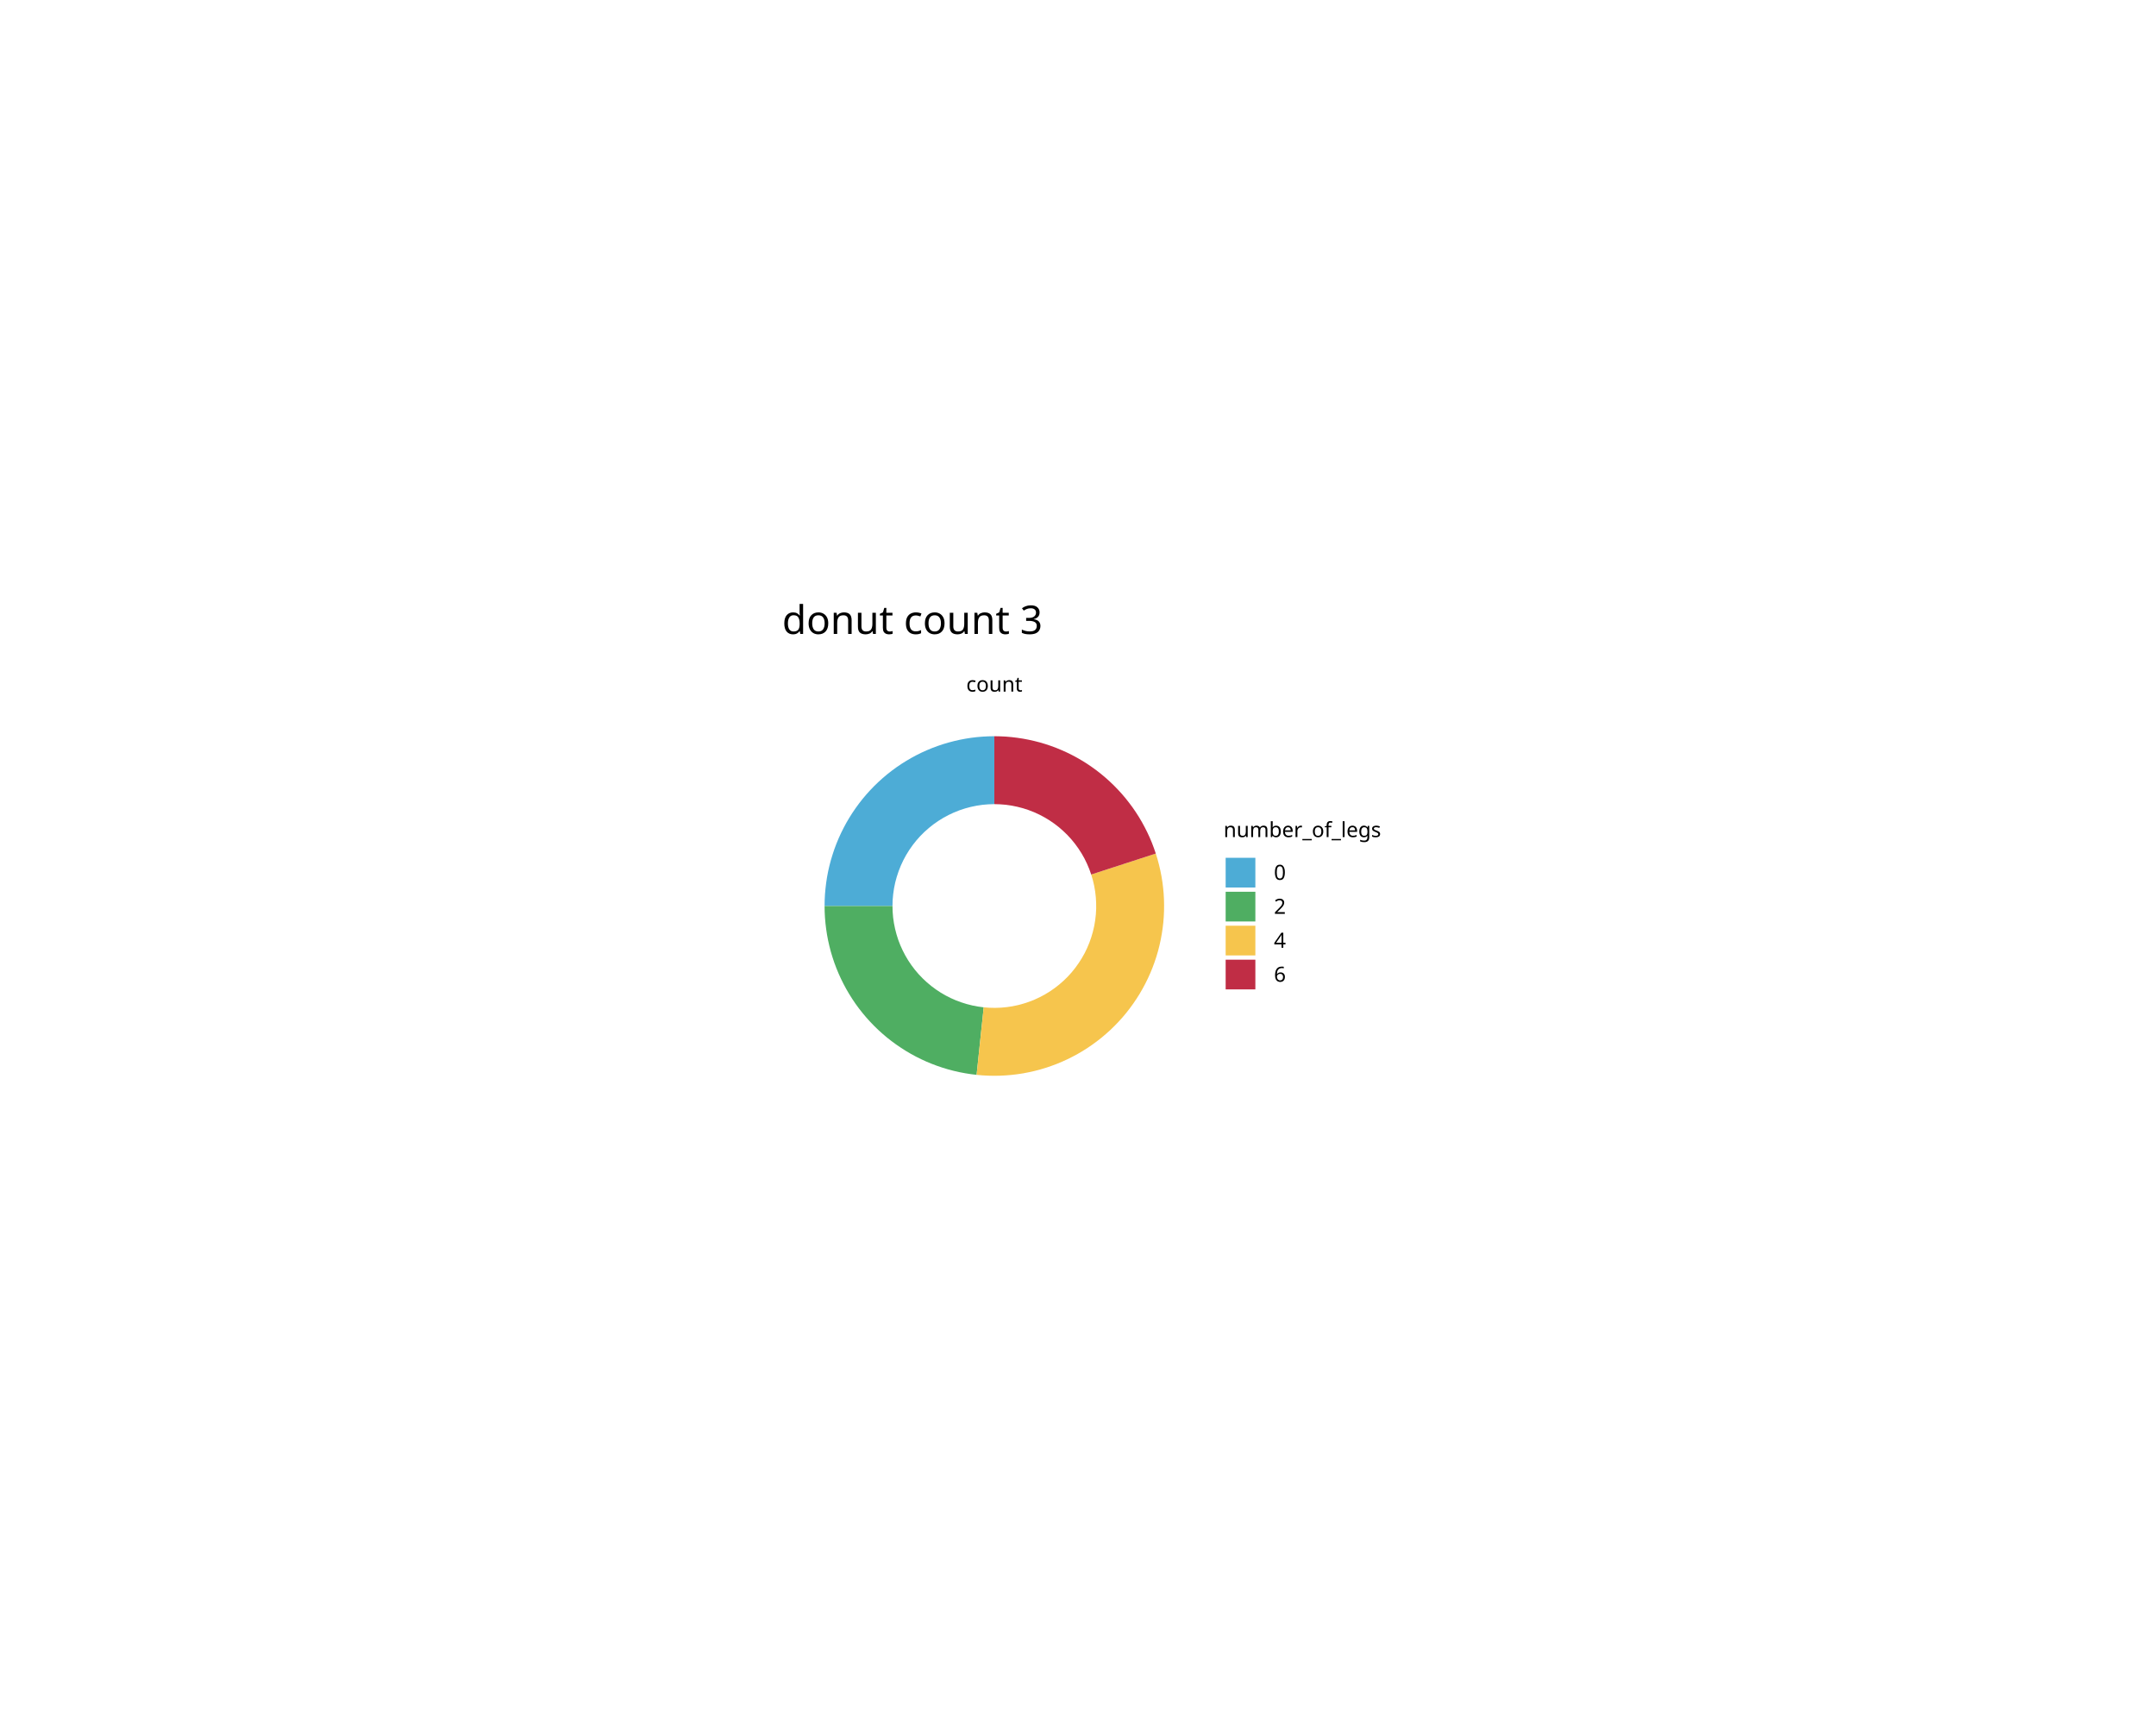
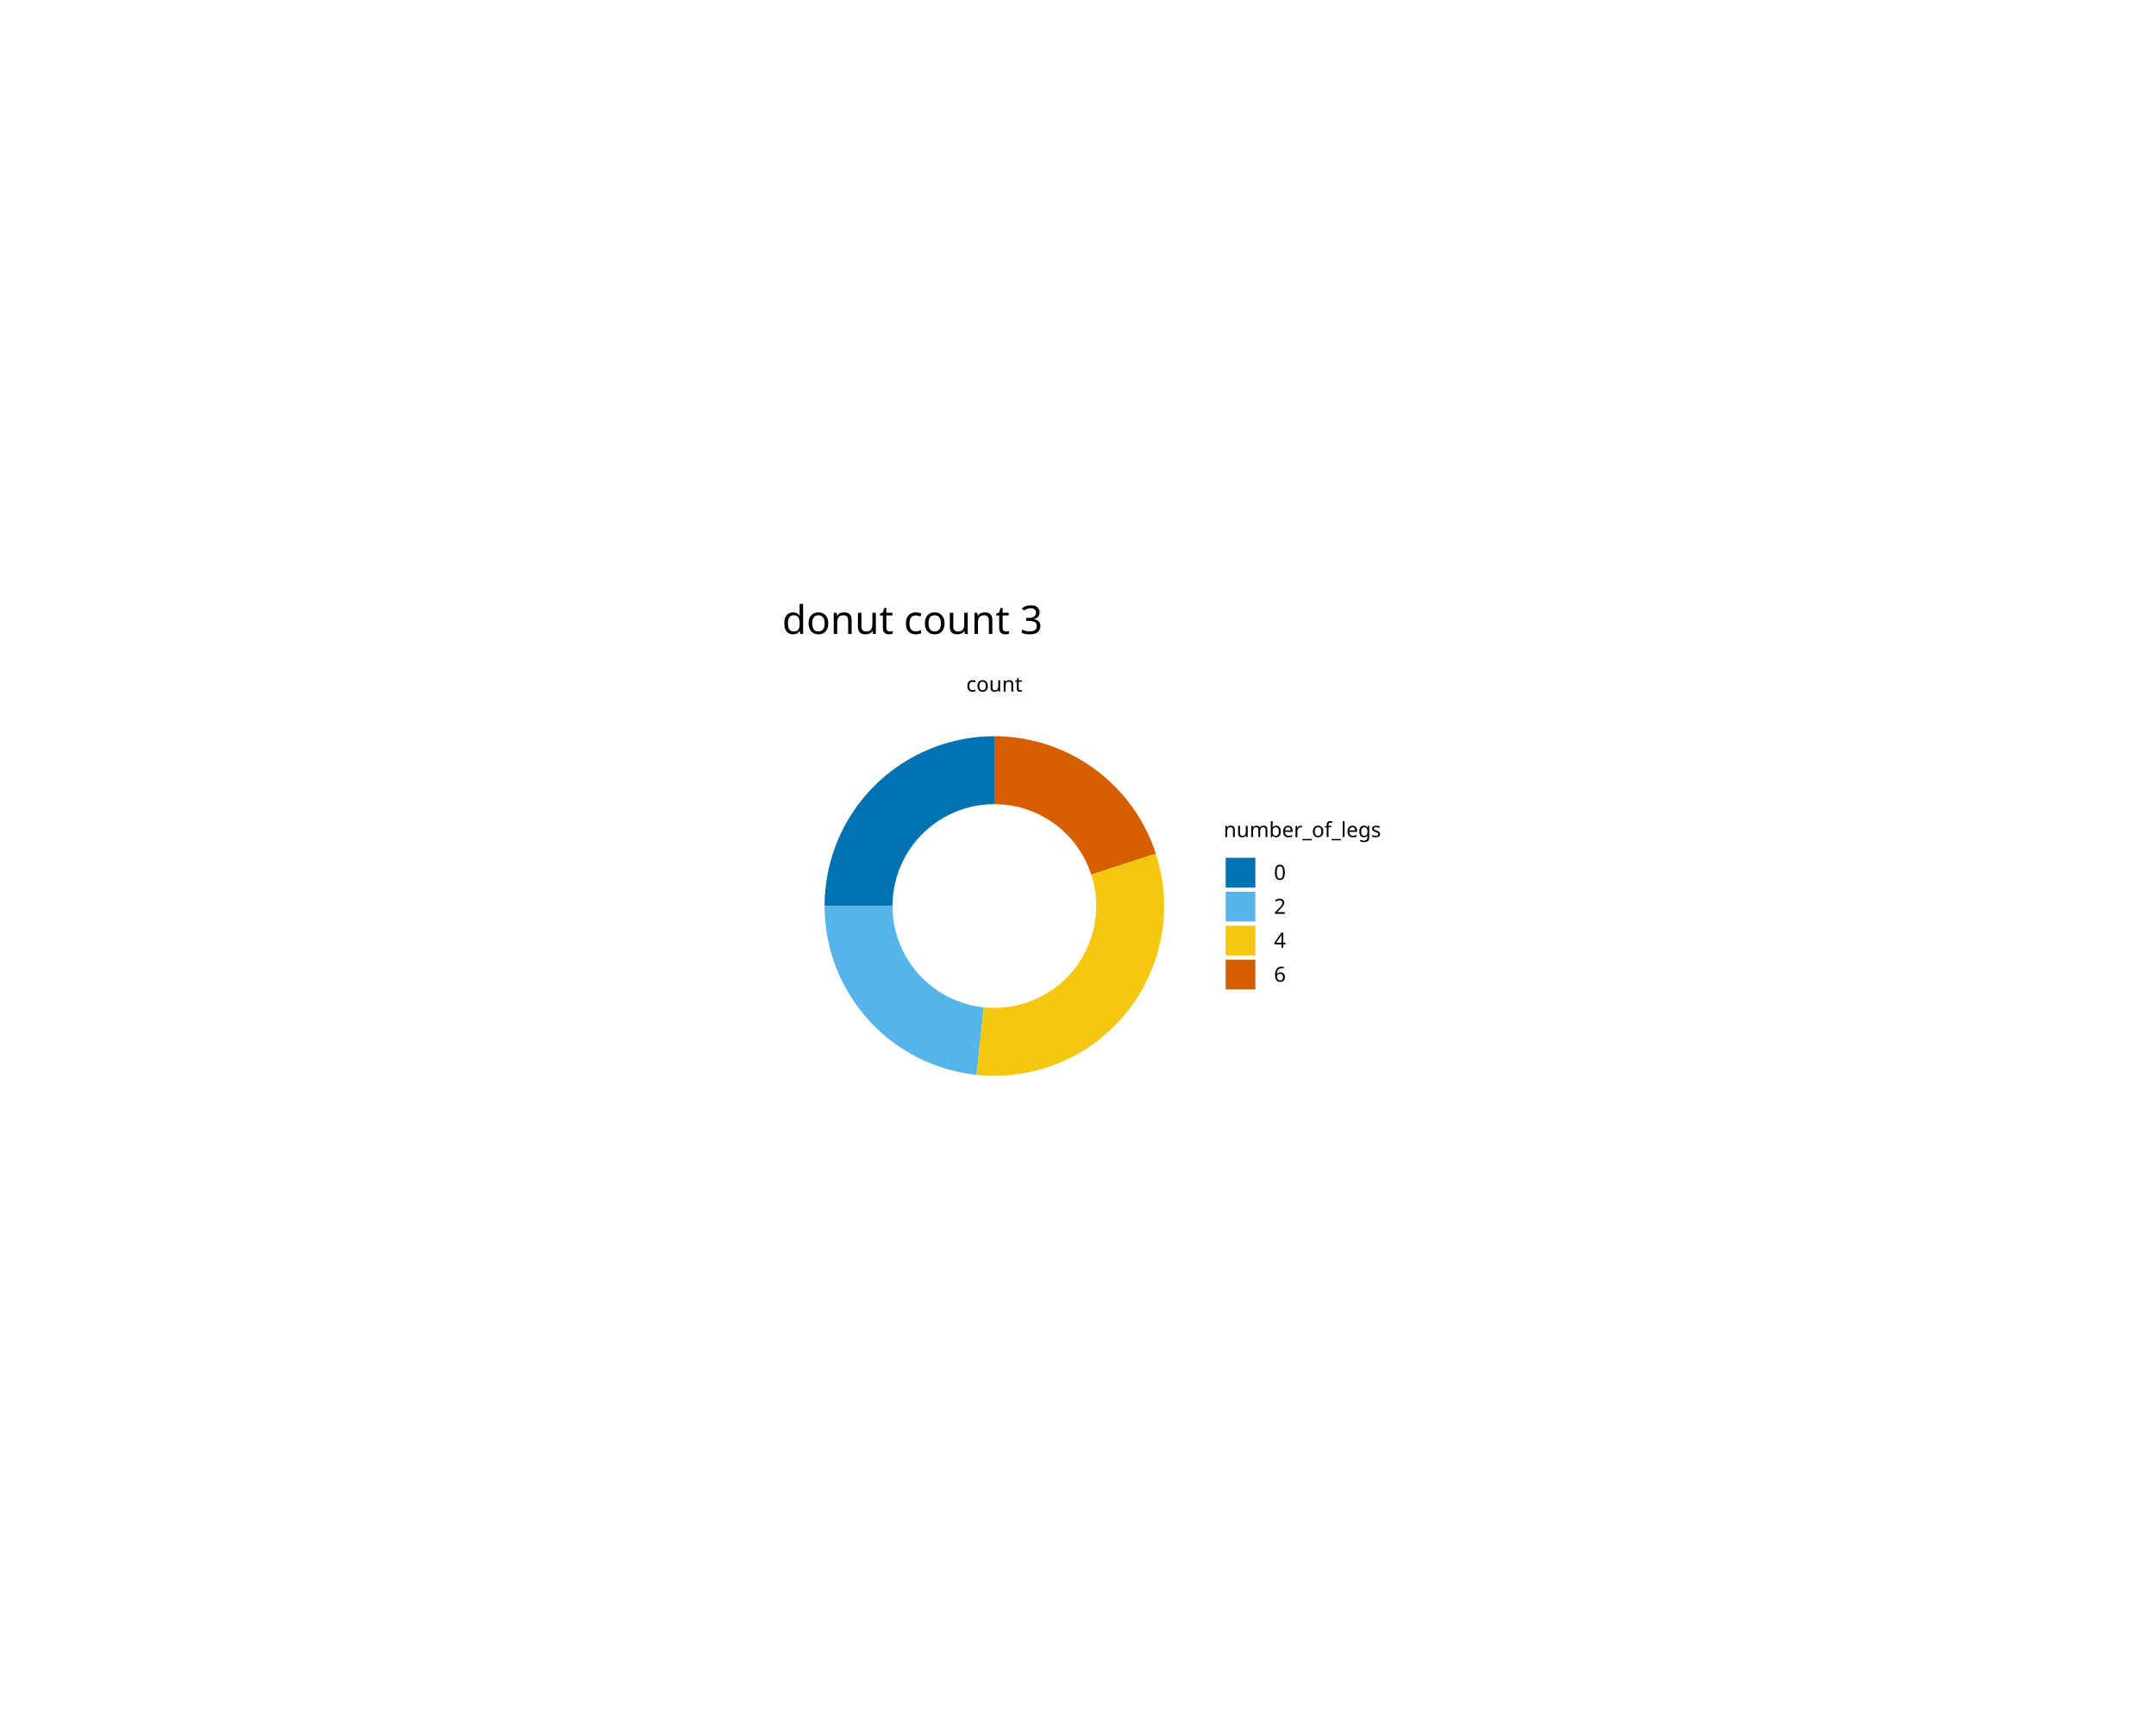
<svg xmlns="http://www.w3.org/2000/svg" class="svglite" data-engine-version="2.0" width="720.00pt" height="576.00pt" viewBox="0 0 720.00 576.00">
  <defs>
    <style type="text/css">
    .svglite line, .svglite polyline, .svglite polygon, .svglite path, .svglite rect, .svglite circle {
      fill: none;
      stroke: #000000;
      stroke-linecap: round;
      stroke-linejoin: round;
      stroke-miterlimit: 10.00;
    }
  </style>
  </defs>
  <rect width="100%" height="100%" style="stroke: none; fill: #FFFFFF;" />
  <defs>
    <clipPath id="cpMC4wMHw3MjAuMDB8MC4wMHw1NzYuMDA=">
      <rect x="0.00" y="0.00" width="720.00" height="576.00" />
    </clipPath>
  </defs>
  <g clip-path="url(#cpMC4wMHw3MjAuMDB8MC4wMHw1NzYuMDA=)">
</g>
  <defs>
    <clipPath id="cpMjU1LjcyfDQ2NC4yOHwxOTcuMTN8Mzc4Ljg3">
      <rect x="255.72" y="197.13" width="208.57" height="181.75" />
    </clipPath>
  </defs>
  <g clip-path="url(#cpMjU1LjcyfDQ2NC4yOHwxOTcuMTN8Mzc4Ljg3)">
    <rect x="255.72" y="197.13" width="208.57" height="181.75" style="stroke-width: 1.07; stroke: #FFFFFF; fill: #FFFFFF;" />
  </g>
  <g clip-path="url(#cpMC4wMHw3MjAuMDB8MC4wMHw1NzYuMDA=)">
</g>
  <defs>
    <clipPath id="cpMjYxLjIwfDQwMi45M3wyMzEuNjZ8MzczLjM5">
      <rect x="261.20" y="231.66" width="141.73" height="141.73" />
    </clipPath>
  </defs>
  <g clip-path="url(#cpMjYxLjIwfDQwMi45M3wyMzEuNjZ8MzczLjM5)">
</g>
  <g clip-path="url(#cpMC4wMHw3MjAuMDB8MC4wMHw1NzYuMDA=)">
</g>
  <g clip-path="url(#cpMjYxLjIwfDQwMi45M3wyMzEuNjZ8MzczLjM5)">
-     <polygon points="332.06,268.51 332.06,266.45 332.06,264.39 332.06,262.33 332.06,260.27 332.06,258.20 332.06,256.14 332.06,254.08 332.06,252.02 332.06,249.96 332.06,247.90 332.06,245.83 330.13,245.87 328.19,245.97 326.26,246.13 324.34,246.36 322.43,246.66 320.53,247.02 318.64,247.45 316.77,247.94 314.91,248.49 313.08,249.11 311.26,249.79 309.48,250.53 307.71,251.33 305.98,252.19 304.28,253.11 302.61,254.09 300.97,255.12 299.37,256.21 297.81,257.35 296.28,258.55 294.80,259.80 293.37,261.09 291.97,262.44 290.63,263.83 289.33,265.27 288.08,266.75 286.89,268.27 285.75,269.83 284.66,271.43 283.62,273.07 282.64,274.74 281.73,276.44 280.86,278.18 280.06,279.94 279.32,281.73 278.64,283.54 278.03,285.38 277.47,287.23 276.98,289.10 276.55,290.99 276.19,292.89 275.90,294.81 275.67,296.73 275.50,298.66 275.40,300.59 275.37,302.53 277.43,302.53 279.49,302.53 281.55,302.53 283.62,302.53 285.68,302.53 287.74,302.53 289.80,302.53 291.86,302.53 293.92,302.53 295.98,302.53 298.05,302.53 298.10,300.55 298.28,298.58 298.56,296.62 298.96,294.68 299.48,292.77 300.10,290.89 300.83,289.05 301.66,287.26 302.60,285.52 303.64,283.84 304.78,282.21 306.00,280.66 307.32,279.18 308.72,277.78 310.20,276.47 311.75,275.24 313.37,274.11 315.05,273.07 316.80,272.13 318.59,271.29 320.43,270.56 322.31,269.94 324.22,269.43 326.16,269.03 328.11,268.74 330.08,268.57 " style="stroke-width: 1.07; stroke: none; stroke-linecap: butt; stroke-linejoin: miter; fill: #4DACD6;" />
-     <polygon points="298.05,302.53 295.98,302.53 293.92,302.53 291.86,302.53 289.80,302.53 287.74,302.53 285.68,302.53 283.62,302.53 281.55,302.53 279.49,302.53 277.43,302.53 275.37,302.53 275.40,304.46 275.50,306.39 275.67,308.32 275.90,310.23 276.19,312.14 276.55,314.04 276.98,315.93 277.46,317.80 278.02,319.65 278.63,321.48 279.31,323.29 280.05,325.08 280.85,326.84 281.71,328.57 282.62,330.27 283.60,331.94 284.63,333.58 285.71,335.18 286.85,336.74 288.05,338.26 289.29,339.74 290.58,341.17 291.93,342.57 293.31,343.91 294.75,345.21 296.22,346.46 297.74,347.65 299.30,348.79 300.90,349.88 302.53,350.92 304.20,351.90 305.89,352.82 307.62,353.68 309.38,354.49 311.17,355.23 312.97,355.91 314.81,356.53 316.66,357.09 318.53,357.58 320.41,358.01 322.31,358.37 324.22,358.67 326.14,358.91 326.35,356.86 326.57,354.81 326.78,352.76 327.00,350.71 327.21,348.66 327.43,346.61 327.64,344.56 327.86,342.51 328.08,340.46 328.29,338.41 328.51,336.36 326.61,336.10 324.72,335.74 322.86,335.27 321.03,334.70 319.23,334.03 317.48,333.26 315.77,332.39 314.11,331.42 312.51,330.36 310.98,329.22 309.51,327.99 308.11,326.68 306.78,325.29 305.54,323.83 304.38,322.30 303.31,320.71 302.33,319.06 301.45,317.36 300.66,315.61 299.97,313.82 299.39,311.99 298.91,310.13 298.53,308.25 298.26,306.36 298.10,304.44 " style="stroke-width: 1.07; stroke: none; stroke-linecap: butt; stroke-linejoin: miter; fill: #4FAE62;" />
-     <polygon points="328.51,336.36 328.29,338.41 328.08,340.46 327.86,342.51 327.64,344.56 327.43,346.61 327.21,348.66 327.00,350.71 326.78,352.76 326.57,354.81 326.35,356.86 326.14,358.91 328.07,359.08 330.02,359.18 331.96,359.22 333.90,359.19 335.85,359.09 337.78,358.93 339.72,358.70 341.64,358.41 343.55,358.04 345.45,357.62 347.33,357.13 349.19,356.57 351.03,355.95 352.86,355.27 354.65,354.52 356.42,353.72 358.16,352.85 359.87,351.93 361.55,350.95 363.20,349.91 364.80,348.81 366.37,347.66 367.90,346.46 369.38,345.20 370.83,343.90 372.22,342.54 373.57,341.14 374.87,339.70 376.12,338.21 377.32,336.67 378.46,335.10 379.55,333.49 380.59,331.84 381.56,330.16 382.48,328.45 383.34,326.70 384.14,324.93 384.88,323.13 385.55,321.31 386.17,319.46 386.72,317.60 387.20,315.71 387.62,313.81 387.97,311.90 388.26,309.98 388.49,308.05 388.64,306.11 388.73,304.16 388.75,302.22 388.71,300.28 388.60,298.33 388.42,296.40 388.18,294.47 387.87,292.55 387.49,290.64 387.05,288.75 386.55,286.87 385.98,285.01 384.02,285.65 382.06,286.28 380.10,286.92 378.14,287.56 376.18,288.19 374.22,288.83 372.26,289.47 370.29,290.10 368.33,290.74 366.37,291.38 364.41,292.02 364.96,293.87 365.40,295.75 365.73,297.66 365.95,299.58 366.06,301.51 366.07,303.44 365.96,305.37 365.74,307.29 365.42,309.20 364.98,311.08 364.44,312.94 363.80,314.76 363.05,316.55 362.21,318.29 361.26,319.97 360.22,321.60 359.09,323.17 357.88,324.68 356.58,326.11 355.20,327.46 353.74,328.74 352.22,329.93 350.63,331.03 348.98,332.04 347.28,332.95 345.52,333.77 343.73,334.48 341.89,335.09 340.03,335.60 338.14,336.00 336.22,336.29 334.30,336.47 332.37,336.54 330.43,336.50 " style="stroke-width: 1.07; stroke: none; stroke-linecap: butt; stroke-linejoin: miter; fill: #F6C54D;" />
-     <polygon points="364.41,292.02 366.37,291.38 368.33,290.74 370.29,290.10 372.26,289.47 374.22,288.83 376.18,288.19 378.14,287.56 380.10,286.92 382.06,286.28 384.02,285.65 385.98,285.01 385.35,283.19 384.67,281.39 383.92,279.61 383.11,277.87 382.24,276.15 381.32,274.46 380.34,272.80 379.30,271.18 378.21,269.59 377.06,268.05 375.87,266.54 374.62,265.07 373.32,263.65 371.98,262.27 370.59,260.94 369.15,259.65 367.68,258.42 366.16,257.23 364.60,256.10 363.01,255.02 361.38,254.00 359.71,253.03 358.01,252.12 356.29,251.27 354.53,250.48 352.75,249.74 350.95,249.07 349.12,248.46 347.28,247.91 345.41,247.43 343.53,247.01 341.64,246.65 339.74,246.36 337.83,246.13 335.91,245.96 333.99,245.87 332.06,245.83 332.06,247.90 332.06,249.96 332.06,252.02 332.06,254.08 332.06,256.14 332.06,258.20 332.06,260.27 332.06,262.33 332.06,264.39 332.06,266.45 332.06,268.51 334.00,268.57 335.94,268.73 337.86,269.01 339.77,269.40 341.65,269.89 343.49,270.49 345.30,271.19 347.07,272.00 348.79,272.91 350.45,273.91 352.06,275.01 353.59,276.19 355.06,277.47 356.46,278.82 357.77,280.25 359.00,281.76 360.14,283.33 361.19,284.96 362.15,286.65 363.00,288.40 363.76,290.19 " style="stroke-width: 1.07; stroke: none; stroke-linecap: butt; stroke-linejoin: miter; fill: #C02D45;" />
+     <polygon points="332.06,268.51 332.06,266.45 332.06,264.39 332.06,262.33 332.06,260.27 332.06,258.20 332.06,256.14 332.06,254.08 332.06,252.02 332.06,249.96 332.06,247.90 332.06,245.83 330.13,245.87 328.19,245.97 326.26,246.13 324.34,246.36 322.43,246.66 320.53,247.02 318.64,247.45 316.77,247.94 314.91,248.49 313.08,249.11 311.26,249.79 309.48,250.53 307.71,251.33 305.98,252.19 304.28,253.11 302.61,254.09 300.97,255.12 299.37,256.21 297.81,257.35 296.28,258.55 294.80,259.80 293.37,261.09 291.97,262.44 290.63,263.83 289.33,265.27 288.08,266.75 286.89,268.27 285.75,269.83 284.66,271.43 283.62,273.07 282.64,274.74 281.73,276.44 280.86,278.18 280.06,279.94 279.32,281.73 278.64,283.54 278.03,285.38 277.47,287.23 276.98,289.10 276.55,290.99 276.19,292.89 275.90,294.81 275.67,296.73 275.50,298.66 275.40,300.59 275.37,302.53 277.43,302.53 279.49,302.53 281.55,302.53 283.62,302.53 285.68,302.53 287.74,302.53 289.80,302.53 291.86,302.53 293.92,302.53 295.98,302.53 298.05,302.53 298.10,300.55 298.28,298.58 298.56,296.62 298.96,294.68 299.48,292.77 300.10,290.89 300.83,289.05 301.66,287.26 302.60,285.52 303.64,283.84 304.78,282.21 306.00,280.66 307.32,279.18 308.72,277.78 310.20,276.47 311.75,275.24 313.37,274.11 315.05,273.07 316.80,272.13 318.59,271.29 320.43,270.56 322.31,269.94 324.22,269.43 326.16,269.03 328.11,268.74 330.08,268.57 " style="stroke-width: 1.07; stroke: none; stroke-linecap: butt; stroke-linejoin: miter; fill: #0072B2;" />
+     <polygon points="298.05,302.53 295.98,302.53 293.92,302.53 291.86,302.53 289.80,302.53 287.74,302.53 285.68,302.53 283.62,302.53 281.55,302.53 279.49,302.53 277.43,302.53 275.37,302.53 275.40,304.46 275.50,306.39 275.67,308.32 275.90,310.23 276.19,312.14 276.55,314.04 276.98,315.93 277.46,317.80 278.02,319.65 278.63,321.48 279.31,323.29 280.05,325.08 280.85,326.84 281.71,328.57 282.62,330.27 283.60,331.94 284.63,333.58 285.71,335.18 286.85,336.74 288.05,338.26 289.29,339.74 290.58,341.17 291.93,342.57 293.31,343.91 294.75,345.21 296.22,346.46 297.74,347.65 299.30,348.79 300.90,349.88 302.53,350.92 304.20,351.90 305.89,352.82 307.62,353.68 309.38,354.49 311.17,355.23 312.97,355.91 314.81,356.53 316.66,357.09 318.53,357.58 320.41,358.01 322.31,358.37 324.22,358.67 326.14,358.91 326.35,356.86 326.57,354.81 326.78,352.76 327.00,350.71 327.21,348.66 327.43,346.61 327.64,344.56 327.86,342.51 328.08,340.46 328.29,338.41 328.51,336.36 326.61,336.10 324.72,335.74 322.86,335.27 321.03,334.70 319.23,334.03 317.48,333.26 315.77,332.39 314.11,331.42 312.51,330.36 310.98,329.22 309.51,327.99 308.11,326.68 306.78,325.29 305.54,323.83 304.38,322.30 303.31,320.71 302.33,319.06 301.45,317.36 300.66,315.61 299.97,313.82 299.39,311.99 298.91,310.13 298.53,308.25 298.26,306.36 298.10,304.44 " style="stroke-width: 1.07; stroke: none; stroke-linecap: butt; stroke-linejoin: miter; fill: #56B4E9;" />
+     <polygon points="328.51,336.36 328.29,338.41 328.08,340.46 327.86,342.51 327.64,344.56 327.43,346.61 327.21,348.66 327.00,350.71 326.78,352.76 326.57,354.81 326.35,356.86 326.14,358.91 328.07,359.08 330.02,359.18 331.96,359.22 333.90,359.19 335.85,359.09 337.78,358.93 339.72,358.70 341.64,358.41 343.55,358.04 345.45,357.62 347.33,357.13 349.19,356.57 351.03,355.95 352.86,355.27 354.65,354.52 356.42,353.72 358.16,352.85 359.87,351.93 361.55,350.95 363.20,349.91 364.80,348.81 366.37,347.66 367.90,346.46 369.38,345.20 370.83,343.90 372.22,342.54 373.57,341.14 374.87,339.70 376.12,338.21 377.32,336.67 378.46,335.10 379.55,333.49 380.59,331.84 381.56,330.16 382.48,328.45 383.34,326.70 384.14,324.93 384.88,323.13 385.55,321.31 386.17,319.46 386.72,317.60 387.20,315.71 387.62,313.81 387.97,311.90 388.26,309.98 388.49,308.05 388.64,306.11 388.73,304.16 388.75,302.22 388.71,300.28 388.60,298.33 388.42,296.40 388.18,294.47 387.87,292.55 387.49,290.64 387.05,288.75 386.55,286.87 385.98,285.01 384.02,285.65 382.06,286.28 380.10,286.92 378.14,287.56 376.18,288.19 374.22,288.83 372.26,289.47 370.29,290.10 368.33,290.74 366.37,291.38 364.41,292.02 364.96,293.87 365.40,295.75 365.73,297.66 365.95,299.58 366.06,301.51 366.07,303.44 365.96,305.37 365.74,307.29 365.42,309.20 364.98,311.08 364.44,312.94 363.80,314.76 363.05,316.55 362.21,318.29 361.26,319.97 360.22,321.60 359.09,323.17 357.88,324.68 356.58,326.11 355.20,327.46 353.74,328.74 352.22,329.93 350.63,331.03 348.98,332.04 347.28,332.95 345.52,333.77 343.73,334.48 341.89,335.09 340.03,335.60 338.14,336.00 336.22,336.29 334.30,336.47 332.37,336.54 330.43,336.50 " style="stroke-width: 1.07; stroke: none; stroke-linecap: butt; stroke-linejoin: miter; fill: #F5C710;" />
+     <polygon points="364.41,292.02 366.37,291.38 368.33,290.74 370.29,290.10 372.26,289.47 374.22,288.83 376.18,288.19 378.14,287.56 380.10,286.92 382.06,286.28 384.02,285.65 385.98,285.01 385.35,283.19 384.67,281.39 383.92,279.61 383.11,277.87 382.24,276.15 381.32,274.46 380.34,272.80 379.30,271.18 378.21,269.59 377.06,268.05 375.87,266.54 374.62,265.07 373.32,263.65 371.98,262.27 370.59,260.94 369.15,259.65 367.68,258.42 366.16,257.23 364.60,256.10 363.01,255.02 361.38,254.00 359.71,253.03 358.01,252.12 356.29,251.27 354.53,250.48 352.75,249.74 350.95,249.07 349.12,248.46 347.28,247.91 345.41,247.43 343.53,247.01 341.64,246.65 339.74,246.36 337.83,246.13 335.91,245.96 333.99,245.87 332.06,245.83 332.06,247.90 332.06,249.96 332.06,252.02 332.06,254.08 332.06,256.14 332.06,258.20 332.06,260.27 332.06,262.33 332.06,264.39 332.06,266.45 332.06,268.51 334.00,268.57 335.94,268.73 337.86,269.01 339.77,269.40 341.65,269.89 343.49,270.49 345.30,271.19 347.07,272.00 348.79,272.91 350.45,273.91 352.06,275.01 353.59,276.19 355.06,277.47 356.46,278.82 357.77,280.25 359.00,281.76 360.14,283.33 361.19,284.96 362.15,286.65 363.00,288.40 363.76,290.19 " style="stroke-width: 1.07; stroke: none; stroke-linecap: butt; stroke-linejoin: miter; fill: #D55E00;" />
  </g>
  <g clip-path="url(#cpMC4wMHw3MjAuMDB8MC4wMHw1NzYuMDA=)">
    <text x="408.60" y="279.52" style="font-size: 7.00px; font-family: sans;" textLength="50.21px" lengthAdjust="spacingAndGlyphs">number_of_legs</text>
-     <rect x="409.31" y="286.43" width="9.92" height="9.92" style="stroke-width: 1.07; stroke: none; stroke-linecap: butt; stroke-linejoin: miter; fill: #4DACD6;" />
-     <rect x="409.31" y="297.77" width="9.92" height="9.92" style="stroke-width: 1.07; stroke: none; stroke-linecap: butt; stroke-linejoin: miter; fill: #4FAE62;" />
-     <rect x="409.31" y="309.11" width="9.92" height="9.92" style="stroke-width: 1.07; stroke: none; stroke-linecap: butt; stroke-linejoin: miter; fill: #F6C54D;" />
-     <rect x="409.31" y="320.45" width="9.92" height="9.92" style="stroke-width: 1.07; stroke: none; stroke-linecap: butt; stroke-linejoin: miter; fill: #C02D45;" />
+     <rect x="409.31" y="286.43" width="9.92" height="9.92" style="stroke-width: 1.07; stroke: none; stroke-linecap: butt; stroke-linejoin: miter; fill: #0072B2;" />
+     <rect x="409.31" y="297.77" width="9.92" height="9.92" style="stroke-width: 1.07; stroke: none; stroke-linecap: butt; stroke-linejoin: miter; fill: #56B4E9;" />
+     <rect x="409.31" y="309.11" width="9.92" height="9.92" style="stroke-width: 1.07; stroke: none; stroke-linecap: butt; stroke-linejoin: miter; fill: #F5C710;" />
+     <rect x="409.31" y="320.45" width="9.92" height="9.92" style="stroke-width: 1.07; stroke: none; stroke-linecap: butt; stroke-linejoin: miter; fill: #D55E00;" />
    <text x="425.42" y="293.80" style="font-size: 7.00px; font-family: sans;" textLength="3.89px" lengthAdjust="spacingAndGlyphs">0</text>
    <text x="425.42" y="305.14" style="font-size: 7.00px; font-family: sans;" textLength="3.89px" lengthAdjust="spacingAndGlyphs">2</text>
    <text x="425.42" y="316.48" style="font-size: 7.00px; font-family: sans;" textLength="3.89px" lengthAdjust="spacingAndGlyphs">4</text>
    <text x="425.42" y="327.82" style="font-size: 7.00px; font-family: sans;" textLength="3.89px" lengthAdjust="spacingAndGlyphs">6</text>
    <text x="332.06" y="230.93" text-anchor="middle" style="font-size: 7.00px; font-family: sans;" textLength="17.13px" lengthAdjust="spacingAndGlyphs">count</text>
    <text x="261.20" y="211.69" style="font-size: 13.20px; font-family: sans;" textLength="80.01px" lengthAdjust="spacingAndGlyphs">donut count 3</text>
  </g>
</svg>
